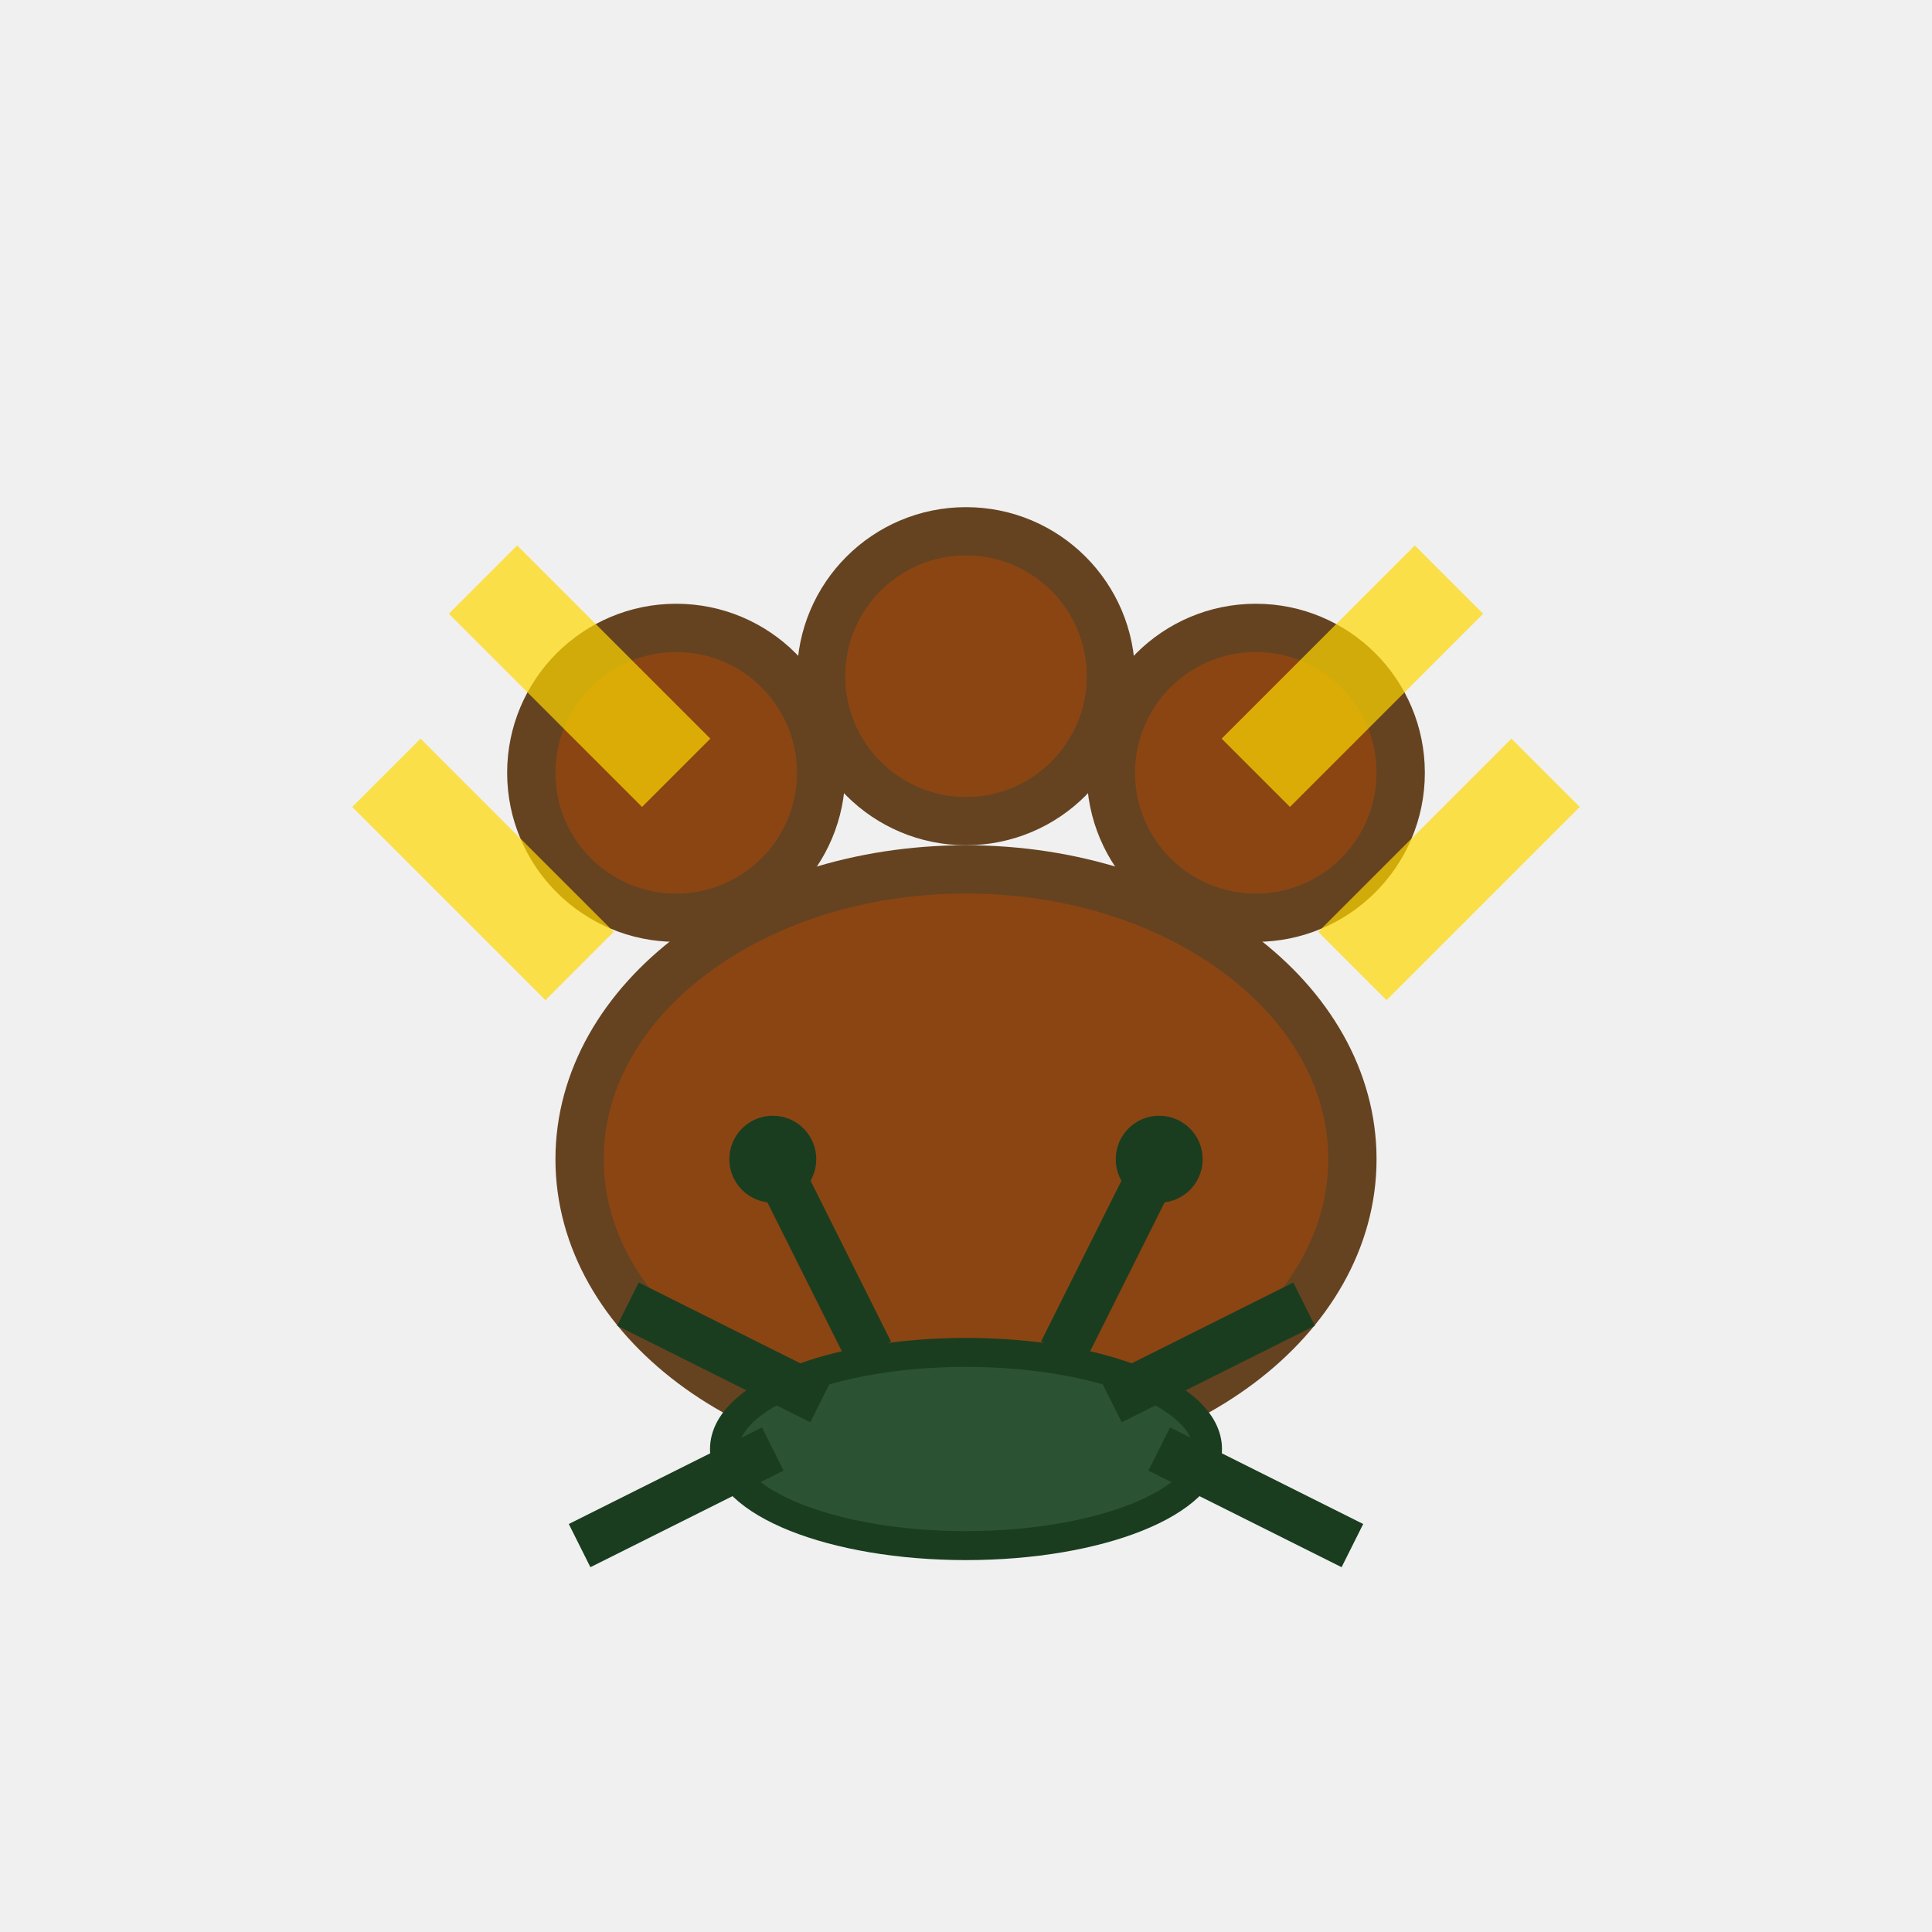
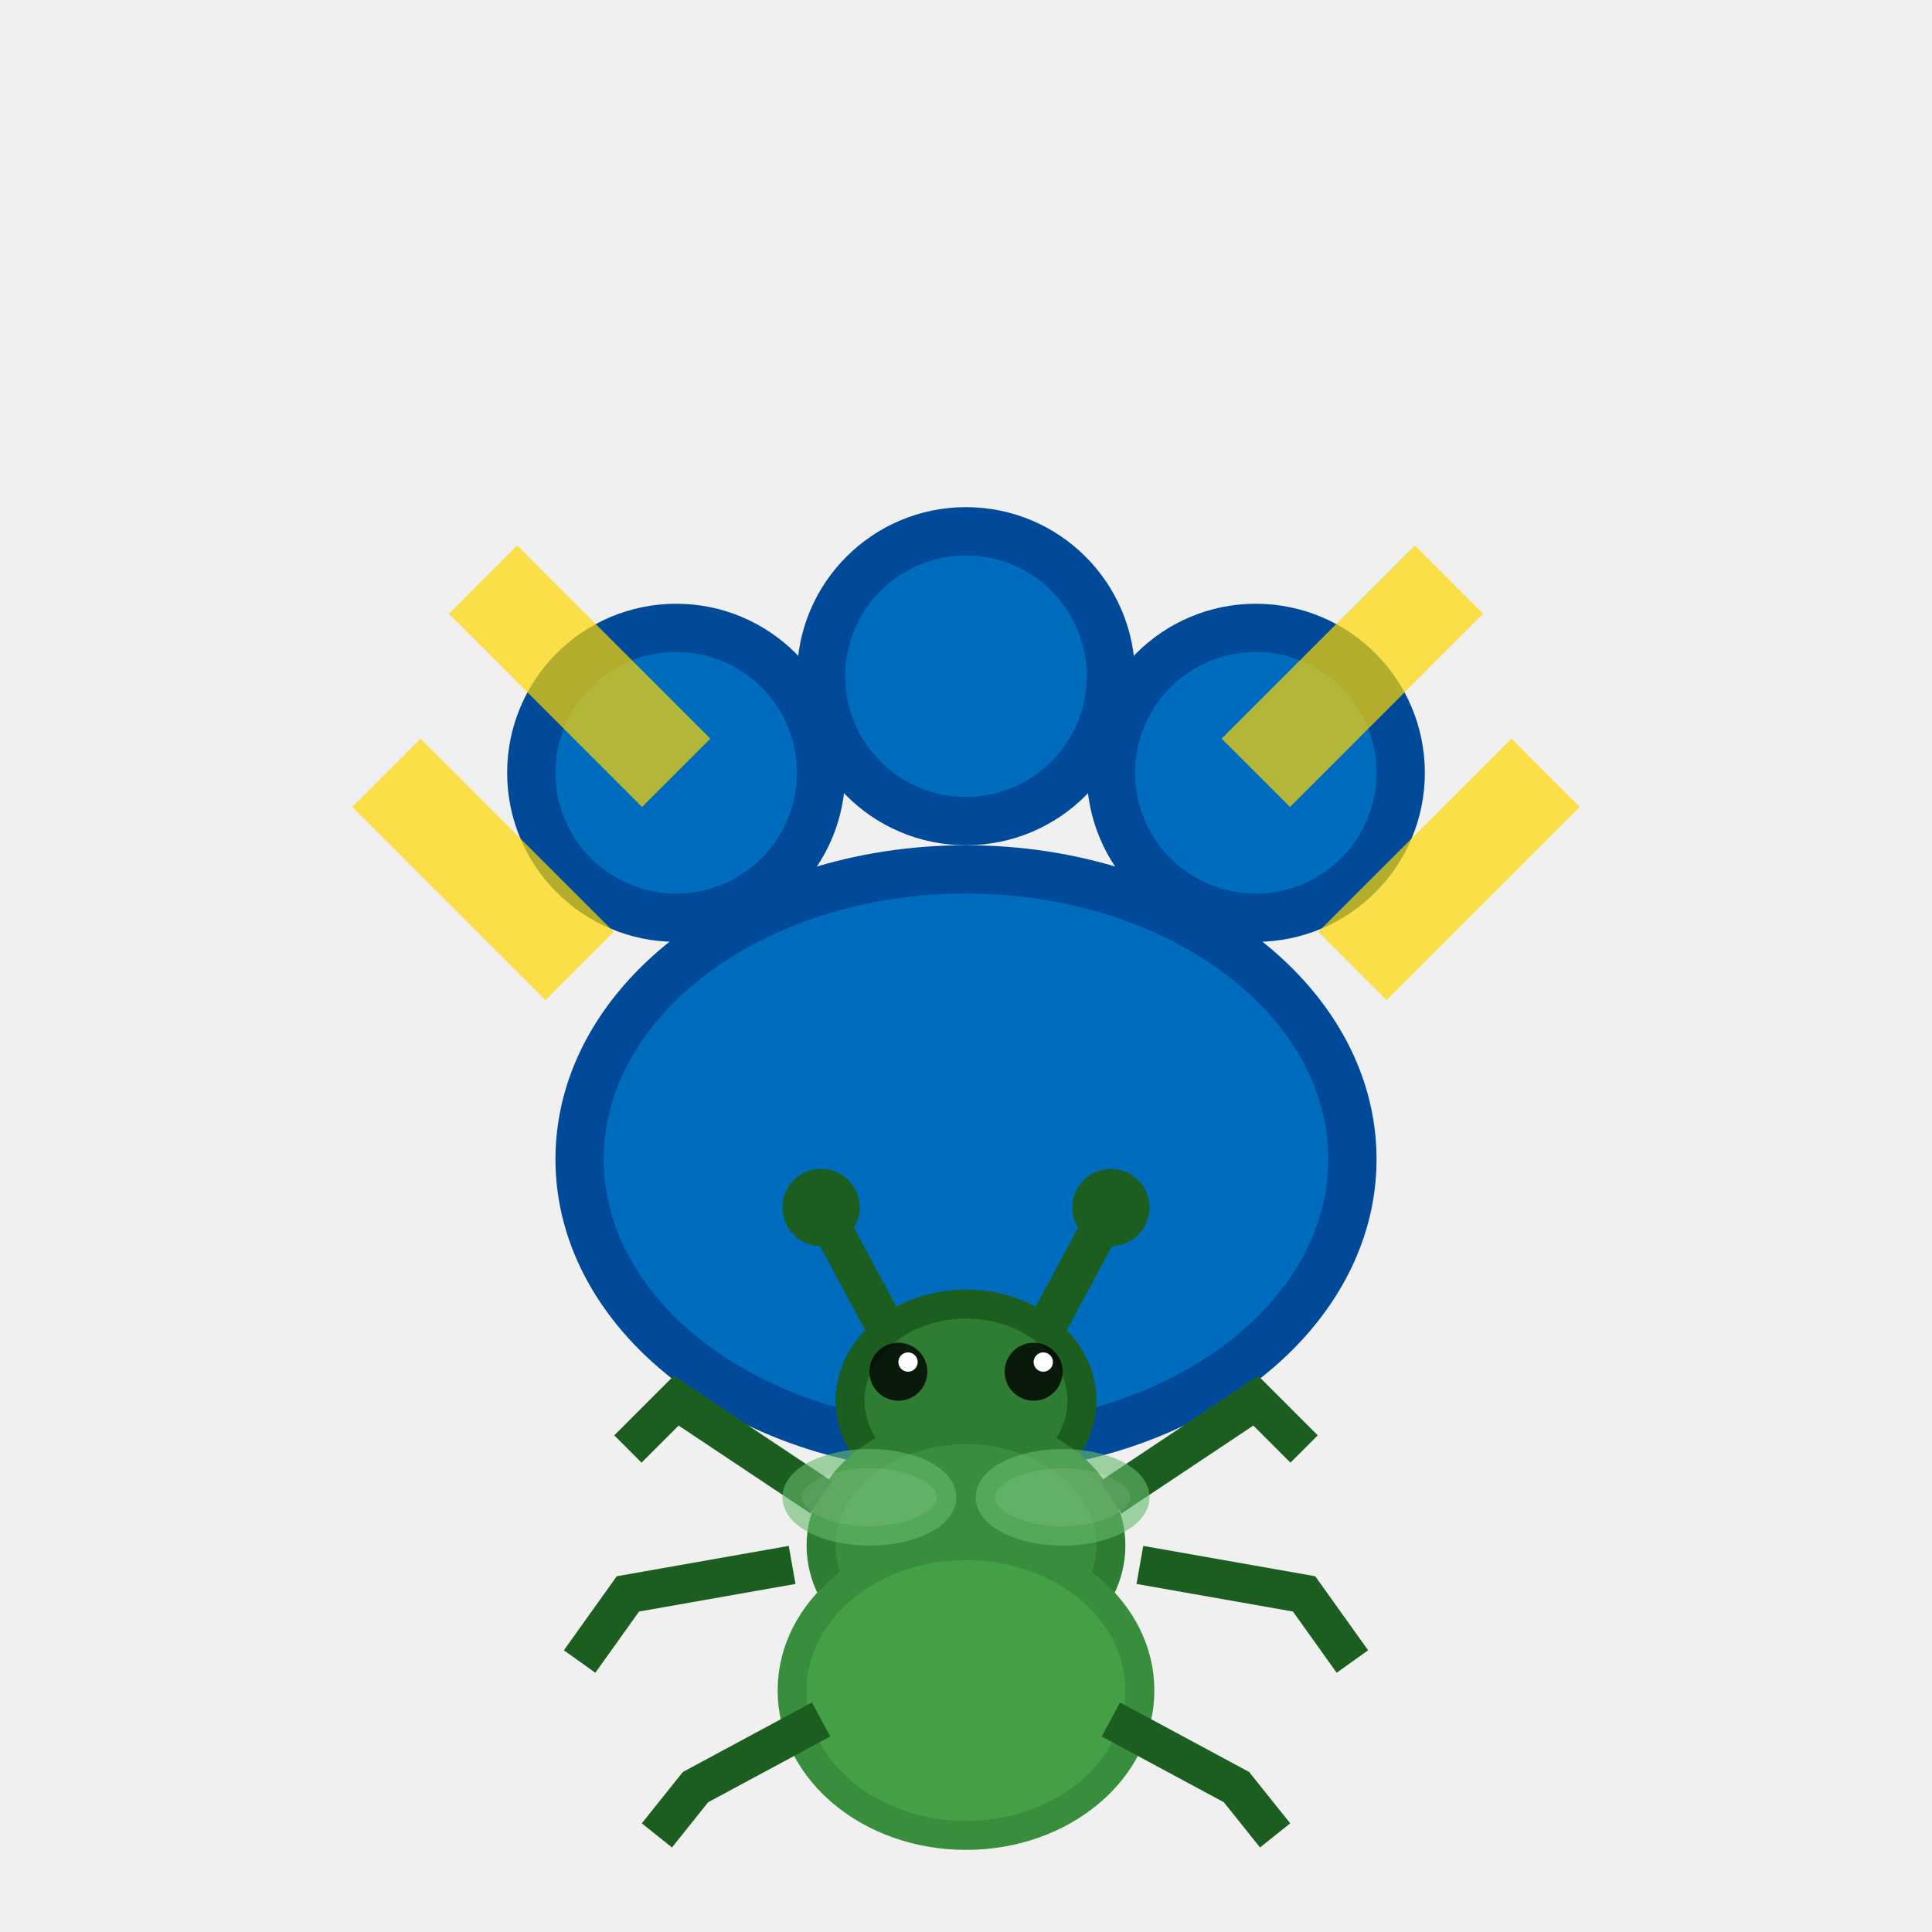
<svg xmlns="http://www.w3.org/2000/svg" width="20" height="20" viewBox="0 0 20 20">
-   <g fill="#8B4513" stroke="#654321" stroke-width="0.5">
+   <g fill="#006cbe" stroke="#004a99" stroke-width="0.5">
    <ellipse cx="10" cy="12" rx="4" ry="3" />
    <circle cx="7" cy="8" r="1.5" />
    <circle cx="10" cy="7" r="1.5" />
    <circle cx="13" cy="8" r="1.5" />
  </g>
-   <g fill="#2C5234" stroke="#1A3D1F" stroke-width="0.3">
-     <ellipse cx="10" cy="15" rx="2.5" ry="1" />
-     <line x1="8" y1="15" x2="6" y2="16" stroke="#1A3D1F" stroke-width="0.5" />
-     <line x1="12" y1="15" x2="14" y2="16" stroke="#1A3D1F" stroke-width="0.5" />
-     <line x1="8.5" y1="14.5" x2="6.5" y2="13.5" stroke="#1A3D1F" stroke-width="0.5" />
-     <line x1="11.5" y1="14.5" x2="13.5" y2="13.5" stroke="#1A3D1F" stroke-width="0.5" />
-     <line x1="9" y1="14" x2="8" y2="12" stroke="#1A3D1F" stroke-width="0.5" />
-     <line x1="11" y1="14" x2="12" y2="12" stroke="#1A3D1F" stroke-width="0.5" />
-     <circle cx="8" cy="12" r="0.3" fill="#1A3D1F" />
-     <circle cx="12" cy="12" r="0.3" fill="#1A3D1F" />
+   <g>
+     <ellipse cx="10" cy="14.5" rx="1.2" ry="1" fill="#2E7D32" stroke="#1B5E20" stroke-width="0.3" />
+     <ellipse cx="10" cy="16" rx="1.5" ry="1.2" fill="#388E3C" stroke="#2E7D32" stroke-width="0.3" />
+     <ellipse cx="10" cy="17.5" rx="1.8" ry="1.5" fill="#43A047" stroke="#388E3C" stroke-width="0.3" />
+     <g stroke="#1B5E20" stroke-width="0.4" fill="none">
+       <path d="M 8.5 15.5 L 7 14.5 L 6.5 15" />
+       <path d="M 11.5 15.5 L 13 14.5 L 13.5 15" />
+       <path d="M 8.2 16.2 L 6.5 16.5 L 6 17.2" />
+       <path d="M 11.8 16.2 L 13.5 16.5 L 14 17.2" />
+       <path d="M 8.5 17.8 L 7.2 18.5 L 6.8 19" />
+       <path d="M 11.5 17.8 L 12.8 18.5 L 13.2 19" />
+     </g>
+     <g stroke="#1B5E20" stroke-width="0.4" fill="#1B5E20">
+       <line x1="9.2" y1="13.8" x2="8.5" y2="12.5" />
+       <line x1="10.8" y1="13.8" x2="11.5" y2="12.5" />
+       <circle cx="8.5" cy="12.5" r="0.2" />
+       <circle cx="11.5" cy="12.5" r="0.2" />
+     </g>
+     <circle cx="9.3" cy="14.2" r="0.3" fill="#000000" opacity="0.8" />
+     <circle cx="10.7" cy="14.2" r="0.3" fill="#000000" opacity="0.8" />
+     <circle cx="9.4" cy="14.1" r="0.1" fill="#FFFFFF" />
+     <circle cx="10.8" cy="14.1" r="0.1" fill="#FFFFFF" />
+     <ellipse cx="9" cy="15.5" rx="0.8" ry="0.4" fill="#81C784" opacity="0.6" stroke="#66BB6A" stroke-width="0.2" />
+     <ellipse cx="11" cy="15.5" rx="0.8" ry="0.4" fill="#81C784" opacity="0.6" stroke="#66BB6A" stroke-width="0.2" />
  </g>
  <g stroke="#FFD700" stroke-width="1" fill="none" opacity="0.7">
    <path d="M 15 6 L 13 8" />
    <path d="M 16 8 L 14 10" />
    <path d="M 5 6 L 7 8" />
    <path d="M 4 8 L 6 10" />
  </g>
</svg>
